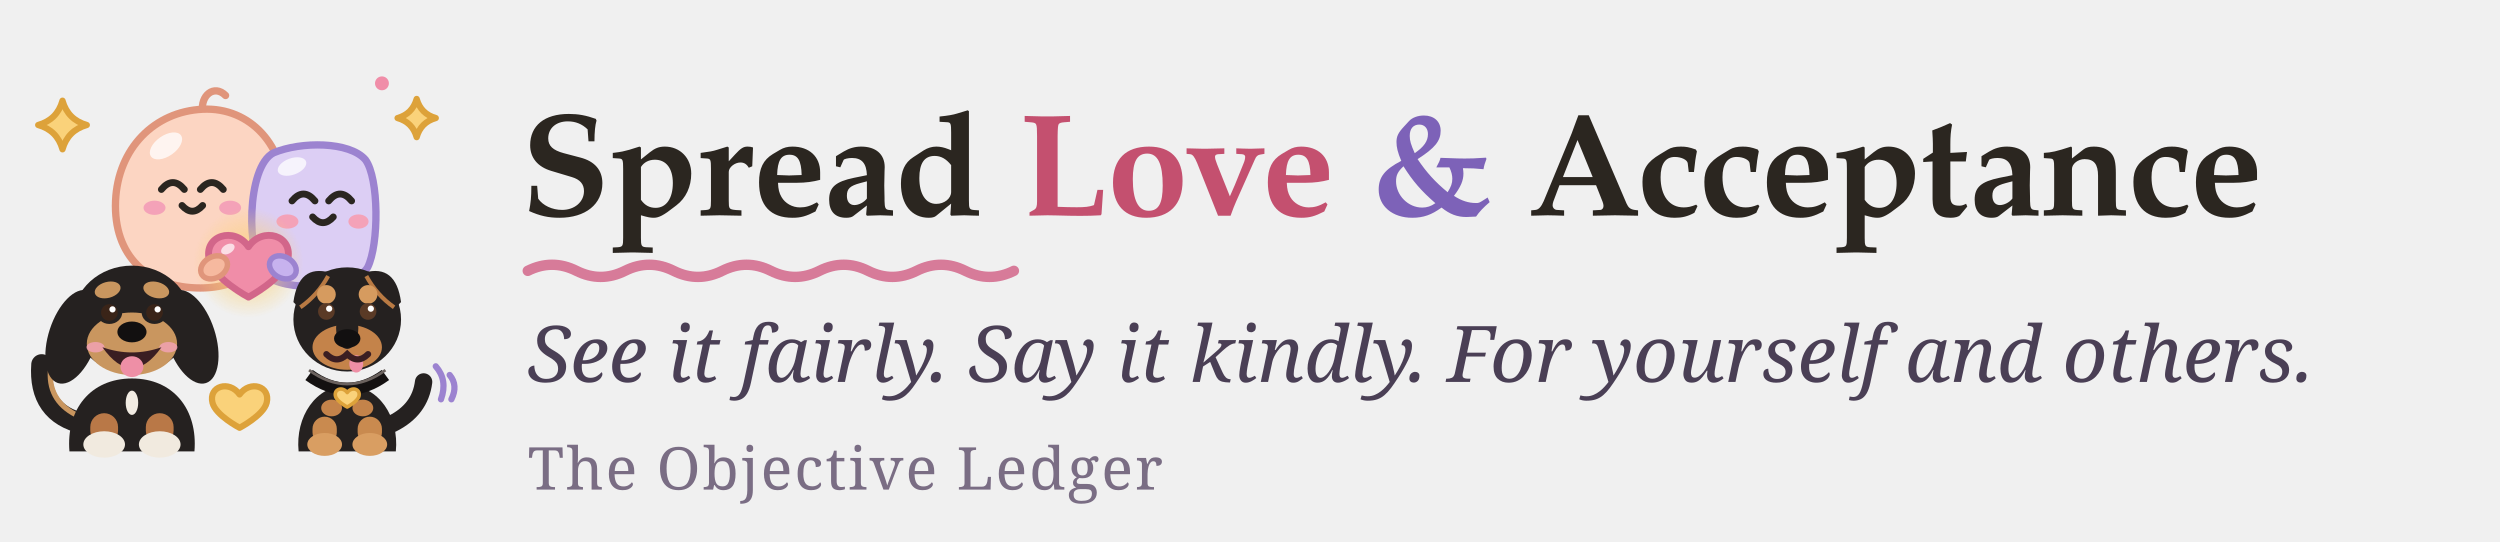
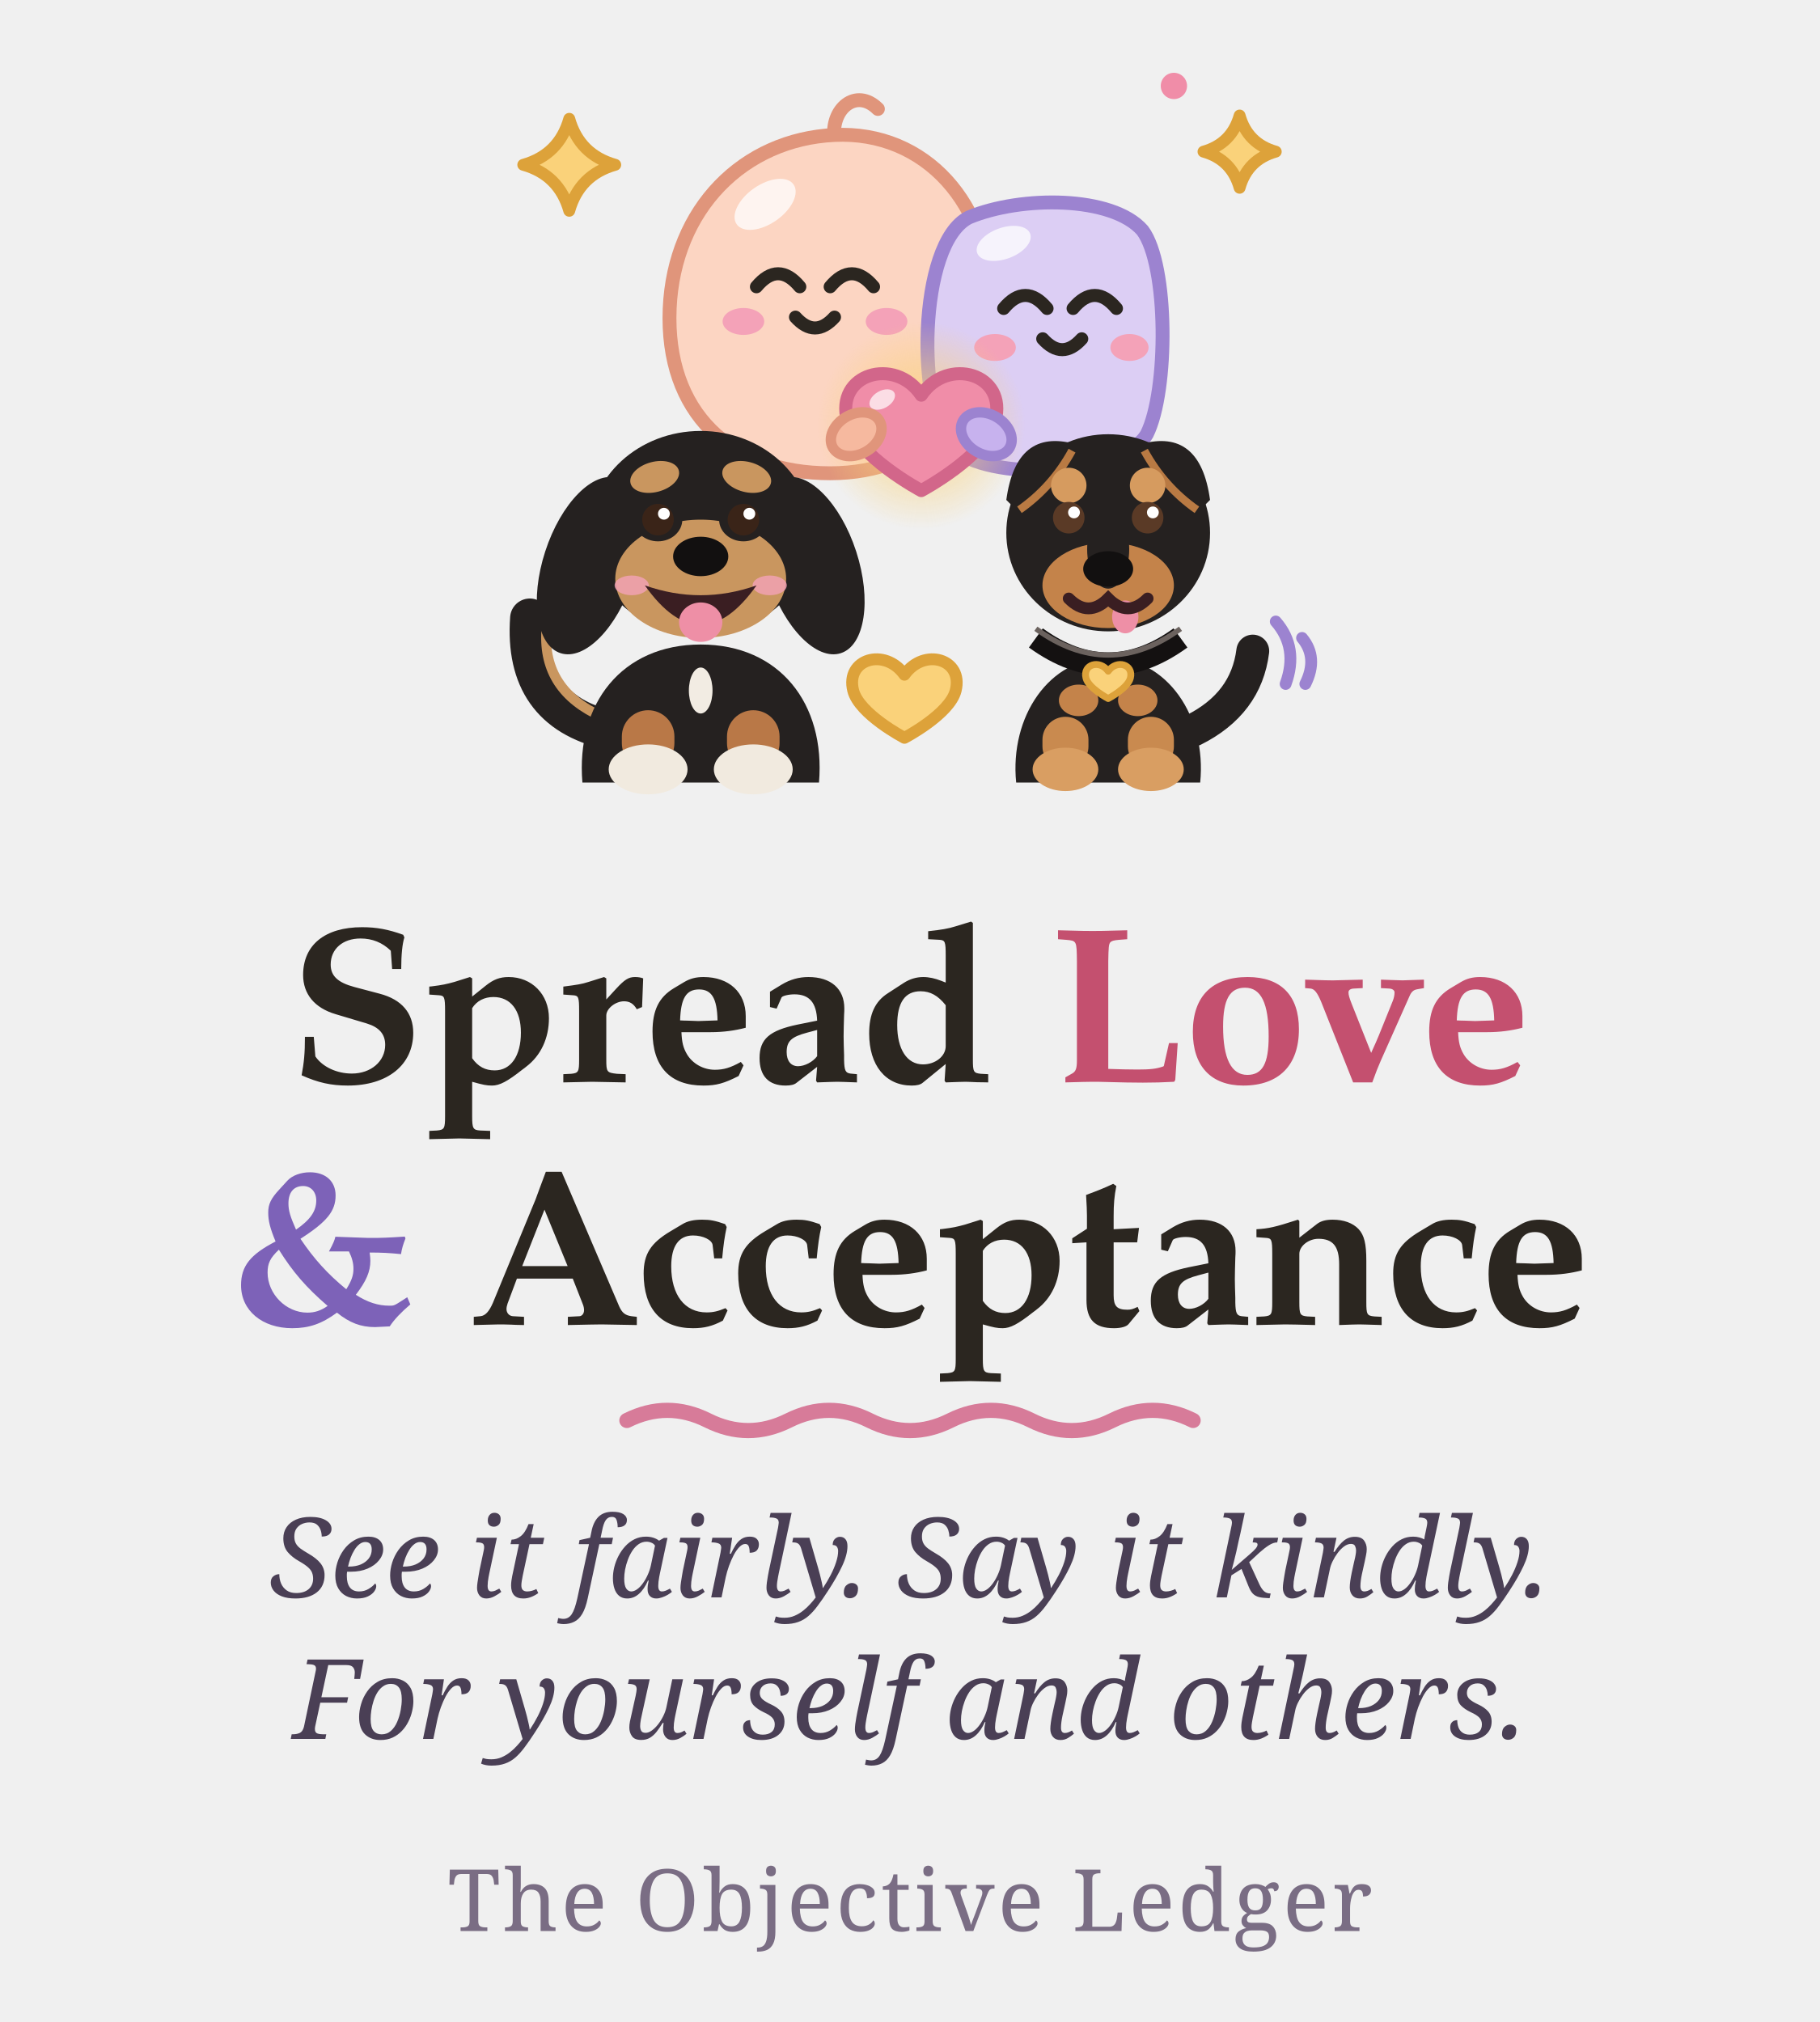
- <svg xmlns="http://www.w3.org/2000/svg" viewBox="0 0 720 156" width="720" height="156" role="img" aria-labelledby="t">
+ <svg xmlns="http://www.w3.org/2000/svg" viewBox="0 0 360 400" width="360" height="400" role="img" aria-labelledby="t">
  <style>.k{fill:#252120}.i{fill:none;stroke:#2B2620;stroke-width:3;stroke-linecap:round;stroke-linejoin:round}.c{fill:#F4A2B8}.w{fill:#fff}.t{fill:#C9965F}.s{fill:#C4834A}.n{fill:#121010}.m{fill:#3A1E22}.p{fill:#EE8FA6}.e{fill:#3A2418}.g{fill:#FAD27A;stroke:#DDA23A;stroke-linejoin:round}</style>
-   <g transform="translate(6 14)">
+   <g transform="translate(97 4) scale(1.3)">
    <defs>
      <radialGradient id="gl">
        <stop offset="0" stop-color="#FAD27A" stop-opacity=".9" />
        <stop offset=".55" stop-color="#FAD27A" stop-opacity=".45" />
        <stop offset="1" stop-color="#FAD27A" stop-opacity="0" />
      </radialGradient>
    </defs>
    <g transform="translate(22 -3) scale(.66)">
      <path d="M46 32c-1-7 5-12 10-7" fill="none" stroke="#E0957B" stroke-width="3.2" stroke-linecap="round" />
      <path d="M46 31C67 30 82 47 82 70C82 94 67 109 45 109C22 109 7 95 8 71C9 48 25 32 46 31Z" fill="#FCD5C2" stroke="#E0957B" stroke-width="3.2" />
      <ellipse cx="30" cy="47" rx="8" ry="4.5" transform="rotate(-35 30 47)" class="w" opacity=".75" />
      <path d="M77 50C89 45 110 45 117 53C123 61 123 90 118 100C112 110 81 111 73 103C65 95 65 56 77 50Z" fill="#DCCEF4" stroke="#9C83D0" stroke-width="3.2" />
      <ellipse cx="85" cy="56" rx="6.5" ry="3.6" transform="rotate(-20 85 56)" class="w" opacity=".75" />
      <path class="i" d="M28 66q5-6 10 0M45 66q5-6 10 0M37 73q4.5 5 9 0M85 71q5-6 10 0M101 71q5-6 10 0M94 78q4.5 5 9 0" />
      <ellipse class="c" cx="25" cy="74" rx="4.8" ry="3.1" />
      <ellipse class="c" cx="58" cy="74" rx="4.8" ry="3.1" />
      <ellipse class="c" cx="83" cy="80" rx="4.8" ry="3.1" />
      <ellipse class="c" cx="114" cy="80" rx="4.4" ry="3.1" />
      <circle cx="66" cy="98" r="24" fill="url(#gl)" />
      <path d="M66 91C60 82 46 86 49 97C51 105 66 113 66 113S81 105 83 97C86 86 72 82 66 91Z" fill="#F08DA8" stroke="#D2668A" stroke-width="3" stroke-linejoin="round" />
      <ellipse cx="57" cy="92" rx="3.2" ry="2" transform="rotate(-30 57 92)" class="w" opacity=".7" />
      <ellipse cx="51" cy="100" rx="6.2" ry="4.6" transform="rotate(-30 51 100)" fill="#F6B99F" stroke="#E0957B" stroke-width="2.4" />
      <ellipse cx="81" cy="100" rx="6.2" ry="4.6" transform="rotate(30 81 100)" fill="#C7B2EE" stroke="#9C83D0" stroke-width="2.4" />
    </g>
    <g transform="translate(32 78)">
      <path d="M-14 30Q-27 27-26 13" fill="none" stroke="#252120" stroke-width="6" stroke-linecap="round" />
      <path d="M-15 28Q-24 24-23.5 15" fill="none" stroke="#C9965F" stroke-width="1.5" stroke-linecap="round" />
      <path class="k" d="M-18 38C-19 26-12 17 0 17S19 26 18 38Z" />
      <rect x="-12" y="27" width="8" height="9" rx="4" fill="#B97847" />
      <rect x="4" y="27" width="8" height="9" rx="4" fill="#B97847" />
      <ellipse cx="-8" cy="36" rx="6" ry="3.8" fill="#F1EADF" />
      <ellipse cx="8" cy="36" rx="6" ry="3.8" fill="#F1EADF" />
      <ellipse cx="0" cy="24" rx="1.8" ry="3.5" fill="#F2ECE3" />
      <ellipse class="k" cx="-17" cy="5" rx="7" ry="14" transform="rotate(18 -17 5)" />
      <ellipse class="k" cx="17" cy="5" rx="7" ry="14" transform="rotate(-18 17 5)" />
      <ellipse class="k" cx="0" cy="0" rx="17" ry="15.5" />
      <ellipse cx="0" cy="7" rx="13" ry="9" class="t" />
      <ellipse cx="-7" cy="-8.5" rx="3.8" ry="2.3" transform="rotate(-15 -7 -8.5)" class="t" />
      <ellipse cx="7" cy="-8.5" rx="3.8" ry="2.3" transform="rotate(15 7 -8.5)" class="t" />
      <ellipse class="k" cx="-6.5" cy="-2" rx="3.7" ry="3.3" />
      <circle cx="-6.5" cy="-2" r="2.4" class="e" />
      <circle class="w" cx="-5.6" cy="-2.9" r=".9" />
      <ellipse class="k" cx="6.5" cy="-2" rx="3.7" ry="3.3" />
      <circle cx="6.5" cy="-2" r="2.4" class="e" />
      <circle class="w" cx="7.4" cy="-2.9" r=".9" />
      <ellipse cx="0" cy="3.6" rx="4.2" ry="3" class="n" />
      <ellipse class="c" cx="-10.5" cy="8" rx="2.6" ry="1.5" opacity=".8" />
      <ellipse class="c" cx="10.5" cy="8" rx="2.6" ry="1.5" opacity=".8" />
      <path d="M-8.5 8Q0 20 8.5 8Q0 11-8.5 8Z" class="m" />
      <ellipse cx="0" cy="13.6" rx="3.3" ry="3" class="p" />
    </g>
    <g transform="translate(94 78)">
      <path d="M13 30Q21 26 22 18" fill="none" stroke="#252120" stroke-width="5" stroke-linecap="round" />
      <path d="M25.5 13.5q3.5 4 1.5 9.5M29.5 16q2.5 3 .5 7" fill="none" stroke="#9C83D0" stroke-width="1.8" stroke-linecap="round" />
      <path class="k" d="M-14 38C-15 28-9 19 0 19S15 28 14 38Z" />
      <ellipse cx="-4.5" cy="25.5" rx="3" ry="2.4" class="s" />
      <ellipse cx="4.5" cy="25.5" rx="3" ry="2.4" class="s" />
      <rect x="-10" y="28" width="7" height="8" rx="3.5" fill="#C98A4F" />
      <rect x="3" y="28" width="7" height="8" rx="3.5" fill="#C98A4F" />
      <ellipse cx="-6.5" cy="36" rx="5" ry="3.3" fill="#D99E62" />
      <ellipse cx="6.5" cy="36" rx="5" ry="3.3" fill="#D99E62" />
      <path d="M-11 16Q0 24 11 16" fill="none" stroke="#141111" stroke-width="3.6" />
      <path d="M-11 14.6Q0 22.6 11 14.6" fill="none" stroke="#6B625E" stroke-width=".8" />
      <path class="g" stroke-width="8" transform="translate(0 19.5) scale(0.13)" d="M0 12C-10-2-30 4-26 20-23 32 0 44 0 44S23 32 26 20C30 4 10-2 0 12Z" />
      <ellipse class="k" cx="0" cy="0" rx="15.5" ry="15" />
      <ellipse cx="0" cy="8" rx="10" ry="6.5" class="s" />
      <ellipse class="k" cx="0" cy="2.5" rx="3.2" ry="6" />
      <path class="k" d="M-15.5-5Q-14-16-5-13.5Q-8-7-13.5-3ZM15.5-5Q14-16 5-13.5Q8-7 13.5-3Z" />
      <path d="M-13.5-3.5Q-8.5-7-5.5-12.5M13.5-3.5Q8.5-7 5.5-12.5" fill="none" stroke="#B97A43" stroke-width="1.2" />
      <circle cx="-6" cy="-7.2" r="2.7" fill="#D69B5F" />
      <circle cx="6" cy="-7.2" r="2.7" fill="#D69B5F" />
      <circle cx="-6" cy="-2.3" r="2.4" fill="#5A3A26" />
      <circle cx="6" cy="-2.3" r="2.4" fill="#5A3A26" />
      <circle class="w" cx="-5.2" cy="-3.1" r=".9" />
      <circle class="w" cx="6.8" cy="-3.1" r=".9" />
      <ellipse cx="0" cy="5.5" rx="3.8" ry="2.7" class="n" />
      <ellipse cx="2.6" cy="12.8" rx="2" ry="2.5" class="p" />
      <path d="M-6 10q3 3 6 0q3 3 6 0" fill="none" stroke="#3A1E22" stroke-width="1.8" stroke-linecap="round" />
    </g>
    <path class="g" stroke-width="6" transform="translate(63 96) scale(0.3)" d="M0 12C-10-2-30 4-26 20-23 32 0 44 0 44S23 32 26 20C30 4 10-2 0 12Z" />
    <path class="g" stroke-width="1.8" d="M12 15Q13.54 20.46 19 22Q13.54 23.54 12 29Q10.46 23.54 5 22Q10.46 20.46 12 15Z" />
    <path class="g" stroke-width="1.8" d="M114 14.5Q115.21 18.79 119.5 20Q115.21 21.21 114 25.5Q112.79 21.21 108.5 20Q112.79 18.79 114 14.5Z" />
    <circle cx="104" cy="10" r="2" fill="#F08DA8" />
  </g>
-   <text x="150" y="62" text-anchor="start" font-family="Fraunces, 'Iowan Old Style', 'Palatino Linotype', Georgia, serif" font-weight="600" font-size="42" letter-spacing="-.4" fill="#2B2620">Spread <tspan fill="#C4506F">Love</tspan>
+   <text x="180" y="214" text-anchor="middle" font-family="Fraunces, 'Iowan Old Style', 'Palatino Linotype', Georgia, serif" font-weight="600" font-size="44" letter-spacing="-.4" fill="#2B2620">Spread <tspan fill="#C4506F">Love</tspan>
+   </text>
+   <text x="180" y="262" text-anchor="middle" font-family="Fraunces, 'Iowan Old Style', 'Palatino Linotype', Georgia, serif" font-weight="600" font-size="44" letter-spacing="-.4" fill="#2B2620">
    <tspan fill="#7D62B8">&amp;</tspan> Acceptance</text>
-   <path d="M152 78q7 -3.5 14 0q7 3.5 14 0q7 -3.5 14 0q7 3.5 14 0q7 -3.5 14 0q7 3.5 14 0q7 -3.5 14 0q7 3.5 14 0q7 -3.5 14 0q7 3.5 14 0" fill="none" stroke="#D2668A" stroke-width="3" stroke-linecap="round" opacity=".85" />
-   <text x="152" y="110" text-anchor="start" font-family="Lora, 'Iowan Old Style', Georgia, serif" font-style="italic" font-size="22.5" fill="#4A3F55">See it fairly. Say it kindly. For yourself and others.</text>
-   <text x="152" y="141" text-anchor="start" font-family="Lora, 'Iowan Old Style', Georgia, serif" font-size="17" letter-spacing=".6" fill="#7A6D84">The Objective Ledger</text>
+   <path d="M124 281q8 -4 16 0q8 4 16 0q8 -4 16 0q8 4 16 0q8 -4 16 0q8 4 16 0q8 -4 16 0" fill="none" stroke="#D2668A" stroke-width="3" stroke-linecap="round" opacity=".85" />
+   <text x="180" y="316" text-anchor="middle" font-family="Lora, 'Iowan Old Style', Georgia, serif" font-style="italic" font-size="22" fill="#4A3F55">See it fairly. Say it kindly.</text>
+   <text x="180" y="344" text-anchor="middle" font-family="Lora, 'Iowan Old Style', Georgia, serif" font-style="italic" font-size="22" fill="#4A3F55">For yourself and others.</text>
+   <text x="180" y="382" text-anchor="middle" font-family="Lora, 'Iowan Old Style', Georgia, serif" font-size="17" letter-spacing=".6" fill="#7A6D84">The Objective Ledger</text>
</svg>
